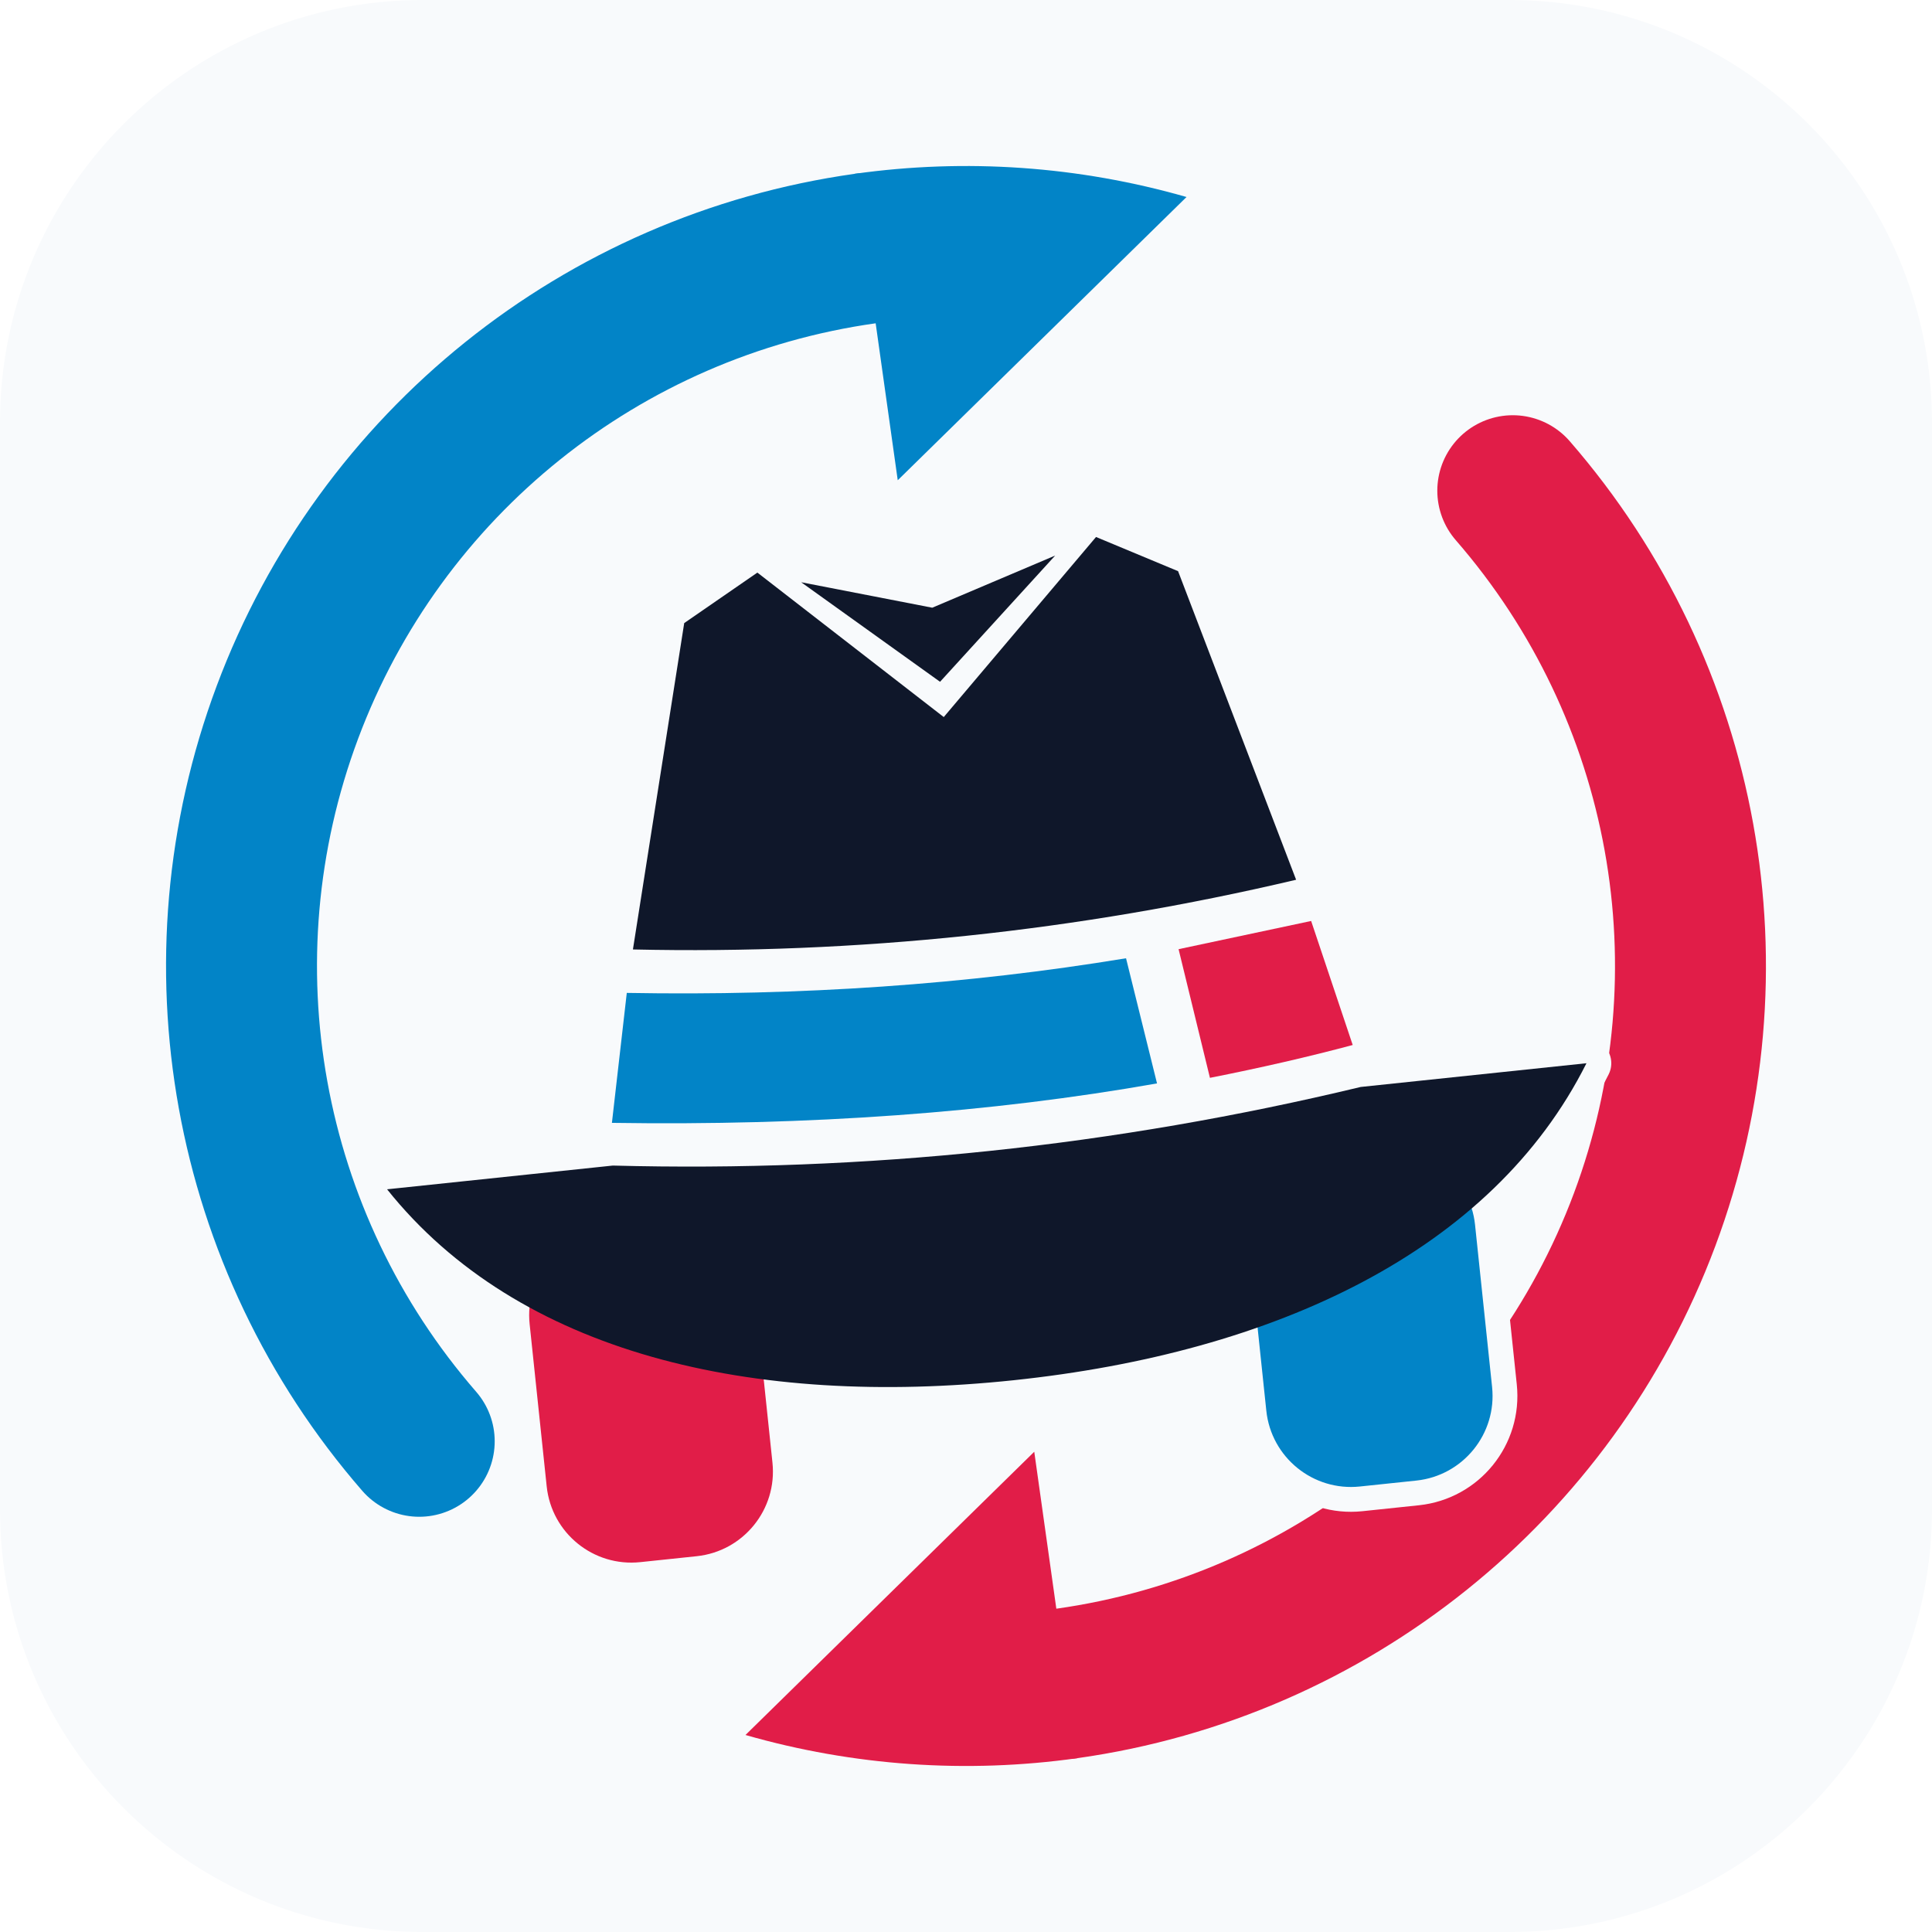
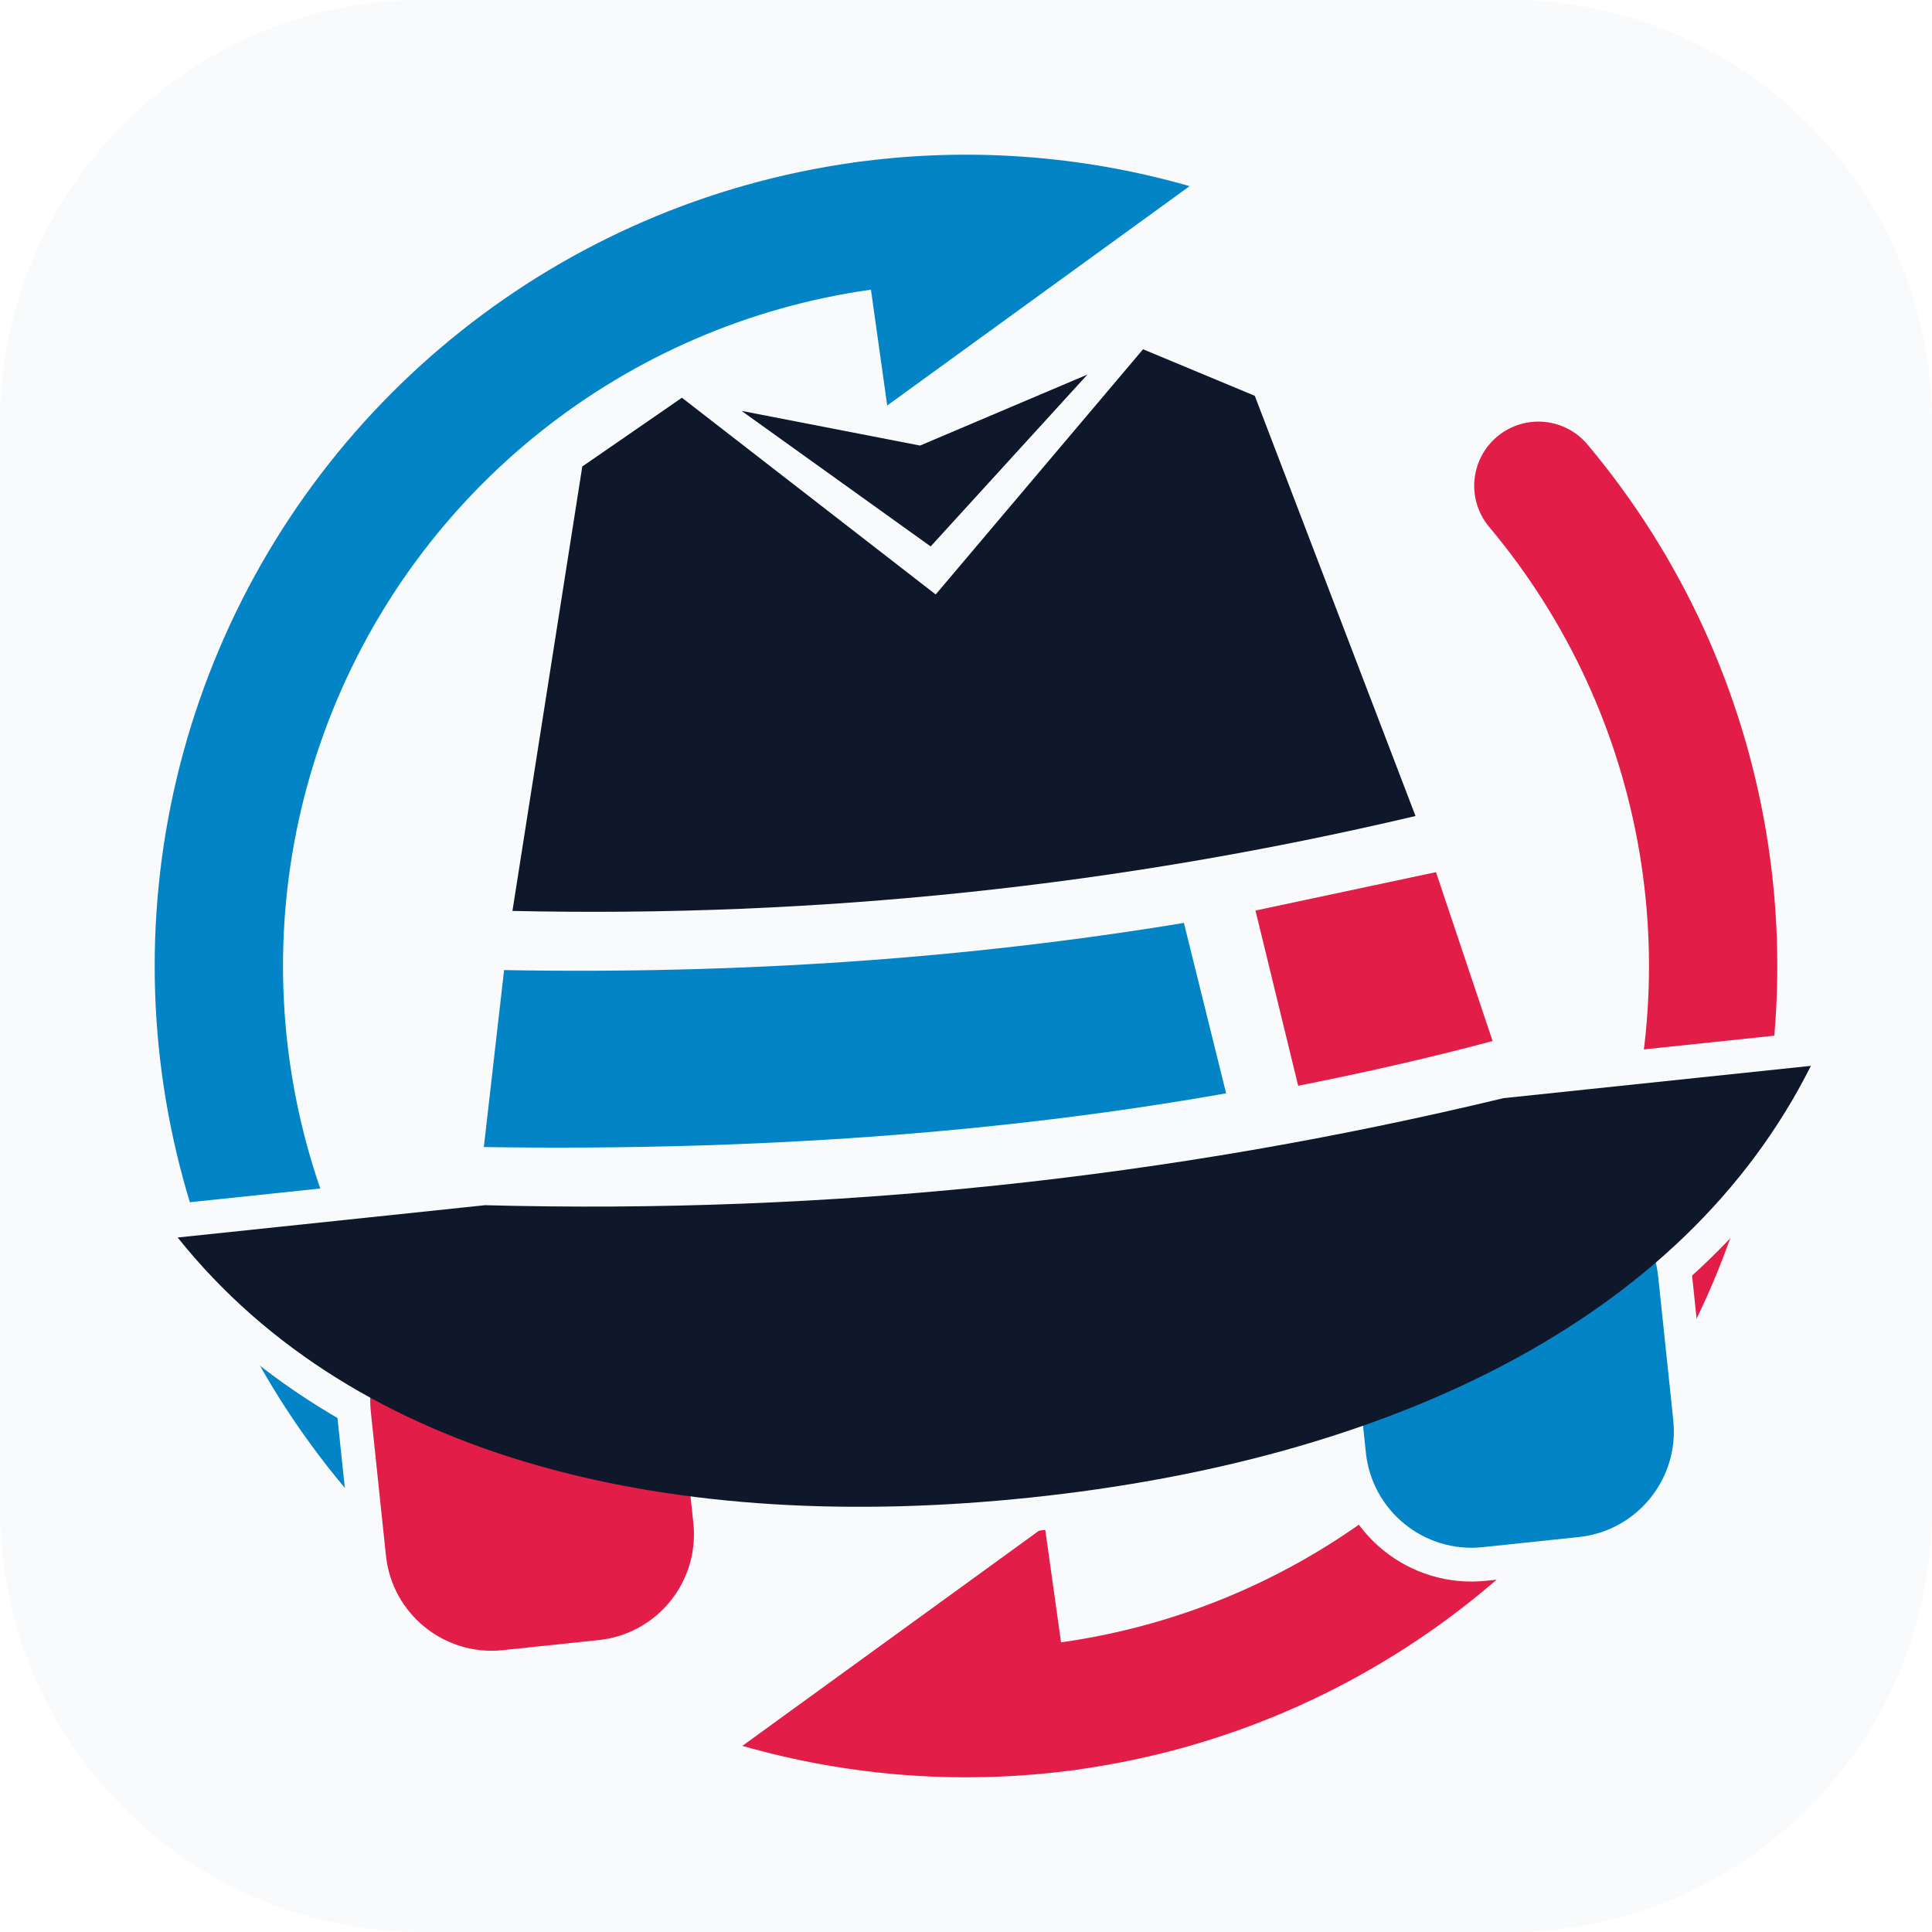
<svg xmlns="http://www.w3.org/2000/svg" viewBox="0 0 512 512" width="512" height="512">
  <rect width="512" height="512" rx="112" fill="#F8FAFC" />
-   <path d="M 111.1 381.96 A 192 192 0 0 1 229.28 65.87" fill="none" stroke="#0284C7" stroke-width="40" stroke-linecap="round" />
-   <path d="M 226.5 46.06 A 212.0 212.0 0 0 1 314.44 52.21 L 237.91 127.27 L 232.06 85.67 Z" fill="#0284C7" />
-   <path d="M 400.9 130.04 A 192 192 0 0 1 282.72 446.13" fill="none" stroke="#E11D48" stroke-width="40" stroke-linecap="round" />
-   <path d="M 285.5 465.94 A 212.0 212.0 0 0 1 197.56 459.79 L 274.09 384.73 L 279.94 426.33 Z" fill="#E11D48" />
-   <g transform="translate(256, 248) scale(0.94) translate(-256, -258) rotate(-6 256 256)">
+   <path d="M 104.32 383.27 A 198 198 0 0 1 228.44 59.93" fill="none" stroke="#0284C7" stroke-width="34" stroke-linecap="round" />
+   <path d="M 226.08 43.09 A 215 215 0 0 1 315.26 49.33 L 235.12 107.46 L 230.81 76.76 Z" fill="#0284C7" />
+   <path d="M 407.68 128.73 A 198 198 0 0 1 283.56 452.07" fill="none" stroke="#E11D48" stroke-width="34" stroke-linecap="round" />
+   <path d="M 285.92 468.91 A 215 215 0 0 1 196.74 462.67 L 276.88 404.54 L 281.19 435.24 Z" fill="#E11D48" />
+   <g transform="translate(256, 248) scale(1.28) translate(-256, -267) rotate(-6 256 256)">
    <g stroke="#F8FAFC" stroke-width="14" stroke-linejoin="round">
-       <rect x="122" y="330" width="64" height="94" rx="24" fill="#F8FAFC" />
-       <rect x="326" y="330" width="64" height="94" rx="24" fill="#F8FAFC" />
+       <rect x="122" y="330" width="64" height="74" rx="22" fill="#F8FAFC" />
+       <rect x="326" y="330" width="64" height="74" rx="22" fill="#F8FAFC" />
      <path d="M 162 252 L 186 162 L 208 150 L 256 196 L 304 150 L 326 162 L 350 252 Q 256 264 162 252 Z" fill="#F8FAFC" />
      <path d="M 86 312 L 150 312 Q 256 326 362 312 L 426 312 C 394 362, 330 384, 256 384 C 182 384, 118 362, 86 312 Z" fill="#F8FAFC" />
    </g>
-     <rect x="122" y="330" width="64" height="94" rx="24" fill="#E11D48" />
-     <rect x="326" y="330" width="64" height="94" rx="24" fill="#0284C7" />
+     <rect x="122" y="330" width="64" height="74" rx="22" fill="#E11D48" />
+     <rect x="326" y="330" width="64" height="74" rx="22" fill="#0284C7" />
    <path d="M 162 252 L 186 162 L 208 150 L 256 196 L 304 150 L 326 162 L 350 252 Q 256 264 162 252 Z" fill="#0F172A" />
    <path d="M 220 154 L 256 165 L 292 154 L 256 186 Z" fill="#0F172A" />
    <path d="M 159 264 Q 232 273 300 269 L 305 305 Q 234 310 151 300 Z" fill="#0284C7" />
    <path d="M 315 268 Q 334 266 353 264 L 361 300 Q 342 303 320 305 Z" fill="#E11D48" />
    <path d="M 86 312 L 150 312 Q 256 326 362 312 L 426 312 C 394 362, 330 384, 256 384 C 182 384, 118 362, 86 312 Z" fill="#0F172A" />
  </g>
</svg>
